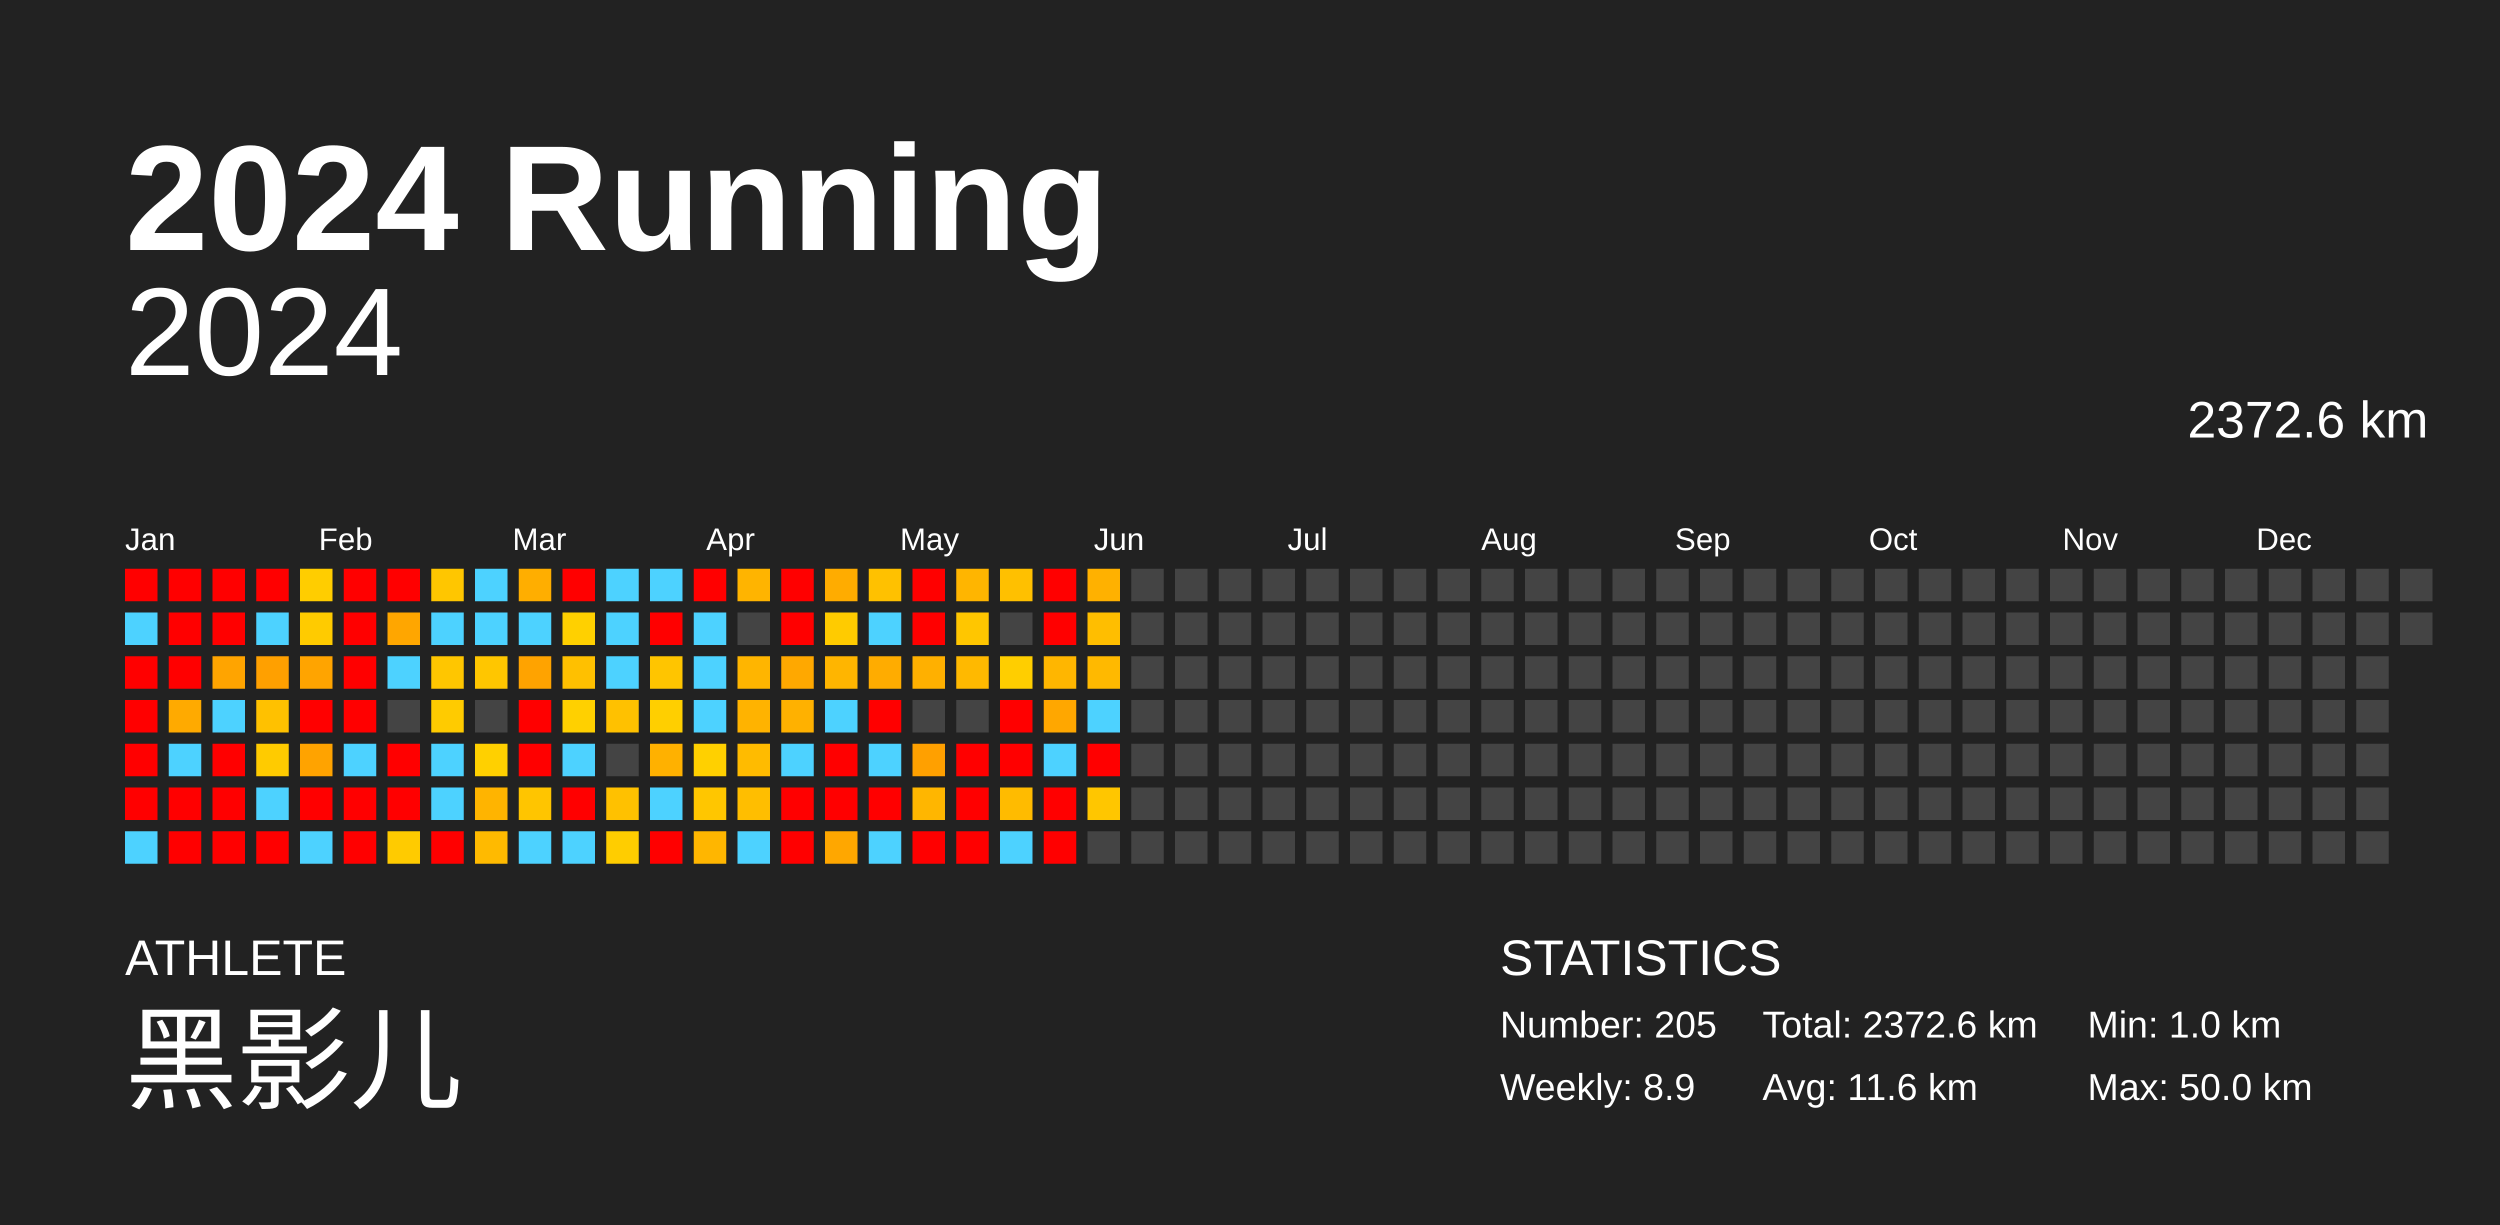
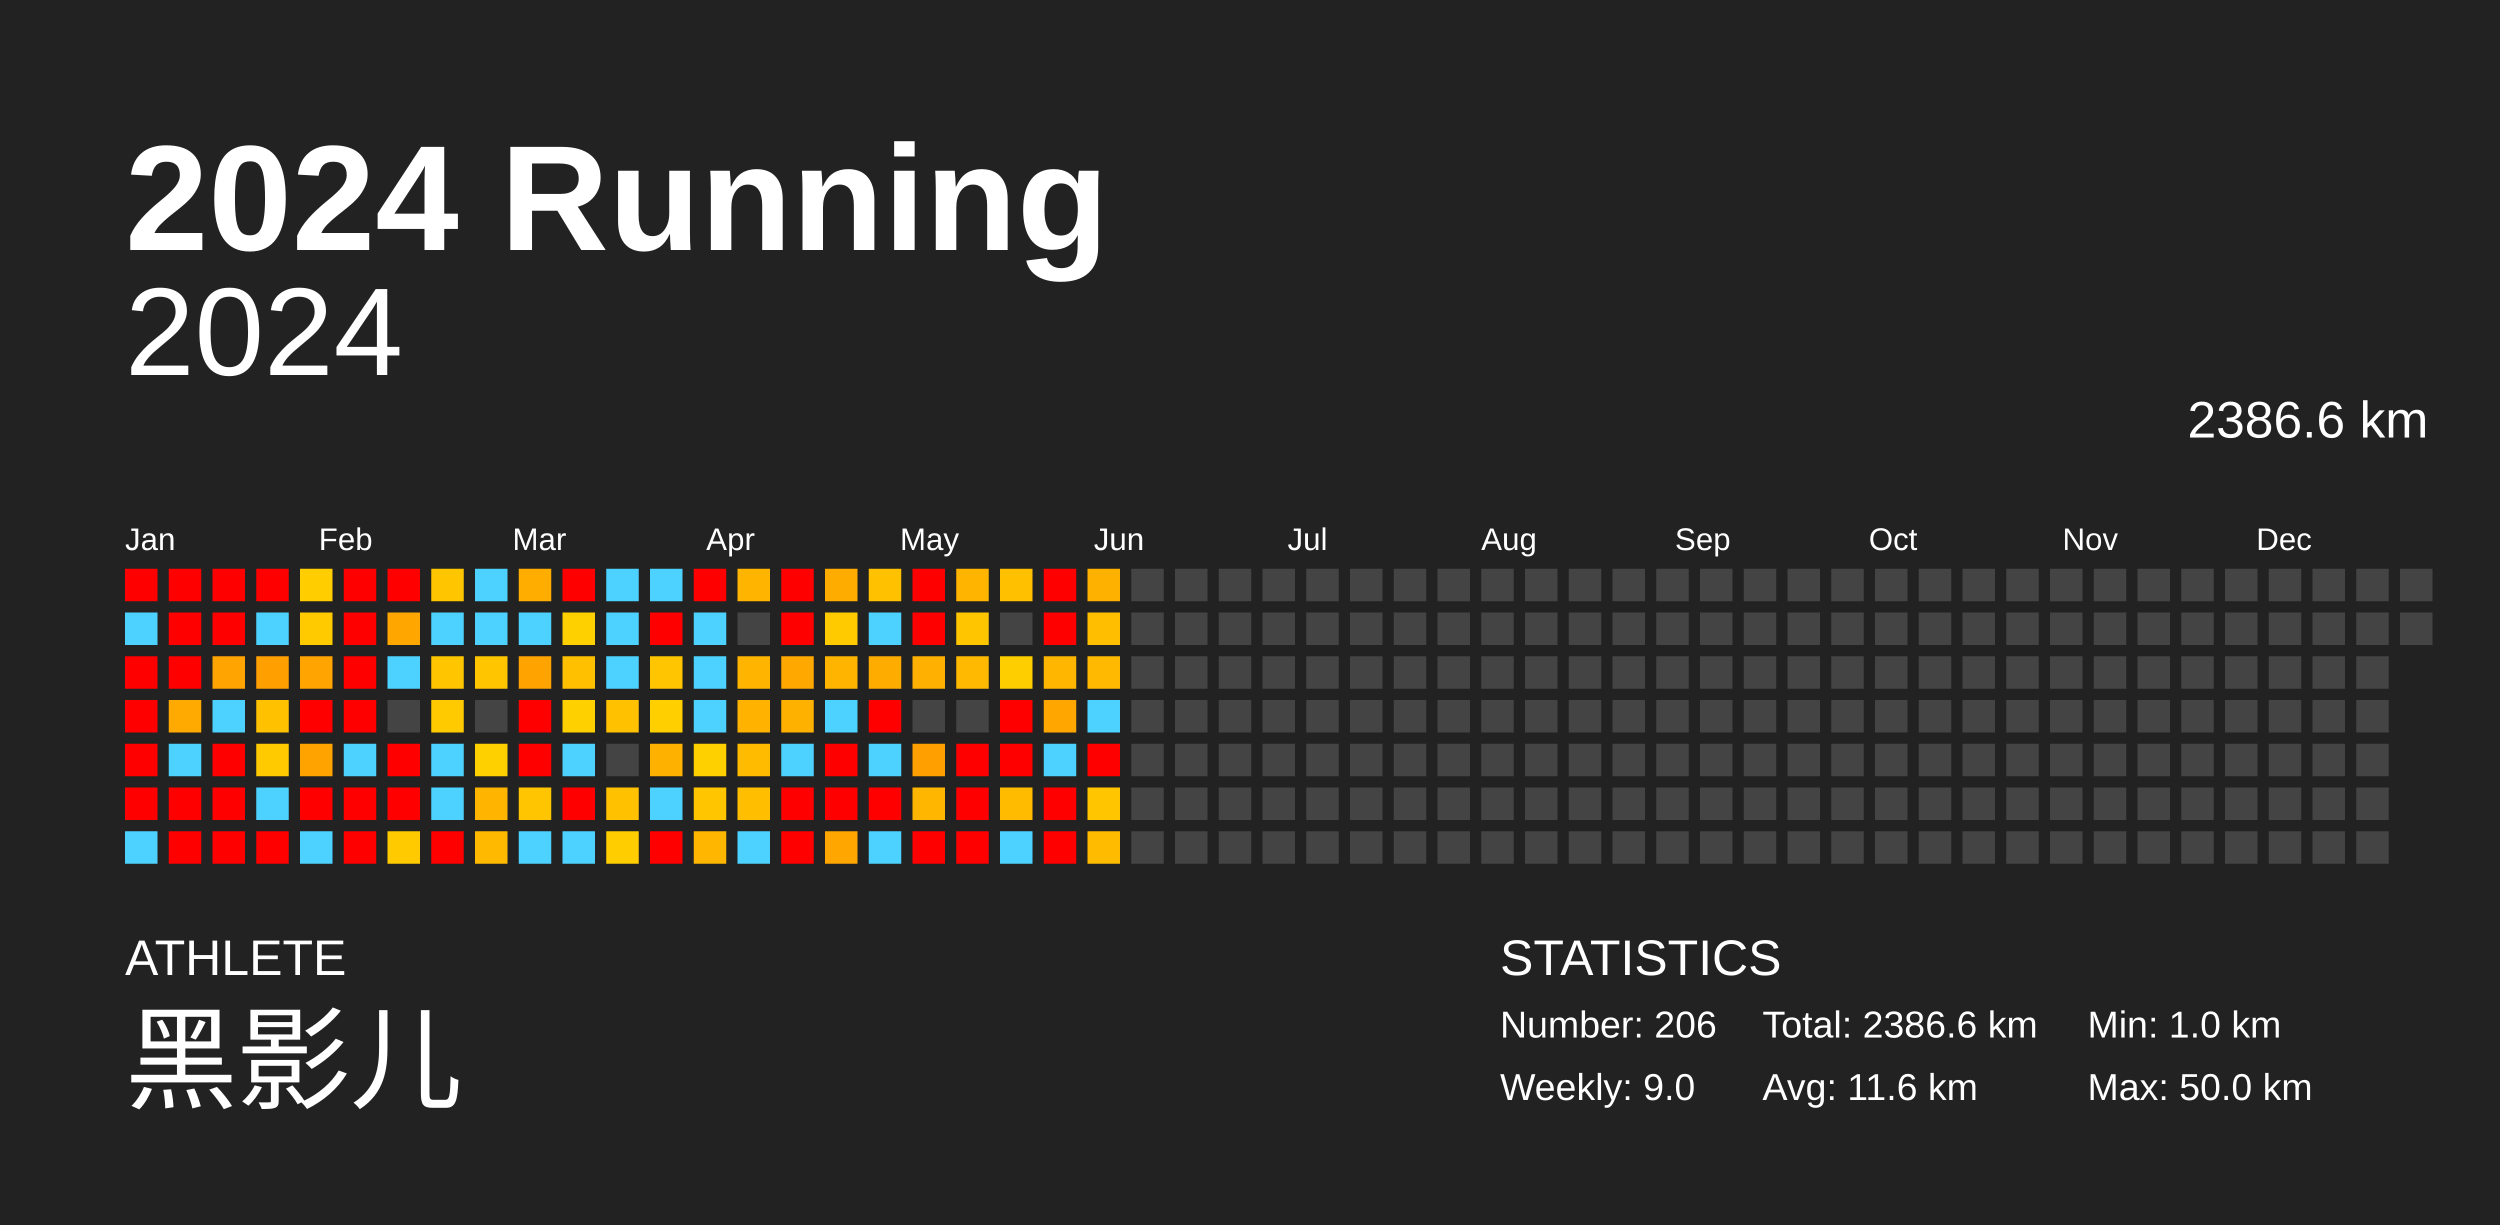
<svg xmlns="http://www.w3.org/2000/svg" baseProfile="full" height="98mm" version="1.1" viewBox="0,0,200,98" width="200mm">
  <defs />
  <rect fill="#222222" height="98" width="200" x="0" y="0" />
  <text fill="#FFFFFF" style="font-size:12px; font-family:Arial; font-weight:bold;" x="10" y="20">2024 Running</text>
  <text fill="#FFFFFF" style="font-size:4px; font-family:Arial" x="10" y="78">ATHLETE</text>
  <text fill="#FFFFFF" style="font-size:9px; font-family:Arial" x="10" y="88">黑影儿</text>
  <text fill="#FFFFFF" style="font-size:4px; font-family:Arial" x="120" y="78">STATISTICS</text>
-   <text fill="#FFFFFF" style="font-size:3px; font-family:Arial" x="120" y="83">Number: 205</text>
-   <text fill="#FFFFFF" style="font-size:3px; font-family:Arial" x="120" y="88">Weekly: 8.9</text>
-   <text fill="#FFFFFF" style="font-size:3px; font-family:Arial" x="141" y="83">Total: 2372.6 km</text>
+   <text fill="#FFFFFF" style="font-size:3px; font-family:Arial" x="120" y="83">Number: 206</text>
+   <text fill="#FFFFFF" style="font-size:3px; font-family:Arial" x="120" y="88">Weekly: 9.0</text>
+   <text fill="#FFFFFF" style="font-size:3px; font-family:Arial" x="141" y="83">Total: 2386.6 km</text>
  <text fill="#FFFFFF" style="font-size:3px; font-family:Arial" x="141" y="88">Avg: 11.6 km</text>
  <text fill="#FFFFFF" style="font-size:3px; font-family:Arial" x="167" y="83">Min: 1.0 km</text>
  <text fill="#FFFFFF" style="font-size:3px; font-family:Arial" x="167" y="88">Max: 50.0 km</text>
  <text alignment-baseline="hanging" fill="#FFFFFF" style="font-size:10.0px; font-family:Arial;" x="10" y="30">2024</text>
-   <text alignment-baseline="hanging" fill="#FFFFFF" style="font-size:4.125px; font-family:Arial;" x="175" y="35">2372.6 km</text>
+   <text alignment-baseline="hanging" fill="#FFFFFF" style="font-size:4.125px; font-family:Arial;" x="175" y="35">2386.6 km</text>
  <text fill="#FFFFFF" style="font-size:2.5px; font-family:Arial" x="10.0" y="44">Jan</text>
  <text fill="#FFFFFF" style="font-size:2.5px; font-family:Arial" x="25.5" y="44">Feb</text>
  <text fill="#FFFFFF" style="font-size:2.5px; font-family:Arial" x="41.0" y="44">Mar</text>
  <text fill="#FFFFFF" style="font-size:2.5px; font-family:Arial" x="56.5" y="44">Apr</text>
  <text fill="#FFFFFF" style="font-size:2.5px; font-family:Arial" x="72.0" y="44">May</text>
  <text fill="#FFFFFF" style="font-size:2.5px; font-family:Arial" x="87.5" y="44">Jun</text>
  <text fill="#FFFFFF" style="font-size:2.5px; font-family:Arial" x="103.0" y="44">Jul</text>
  <text fill="#FFFFFF" style="font-size:2.5px; font-family:Arial" x="118.5" y="44">Aug</text>
  <text fill="#FFFFFF" style="font-size:2.5px; font-family:Arial" x="134.0" y="44">Sep</text>
  <text fill="#FFFFFF" style="font-size:2.5px; font-family:Arial" x="149.5" y="44">Oct</text>
  <text fill="#FFFFFF" style="font-size:2.5px; font-family:Arial" x="165.0" y="44">Nov</text>
  <text fill="#FFFFFF" style="font-size:2.5px; font-family:Arial" x="180.5" y="44">Dec</text>
  <rect fill="red" height="2.6" width="2.6" x="10.0" y="45.5" />
  <rect fill="#4dd2ff" height="2.6" width="2.6" x="10.0" y="49.0" />
  <rect fill="red" height="2.6" width="2.6" x="10.0" y="52.5" />
  <rect fill="red" height="2.6" width="2.6" x="10.0" y="56.0" />
  <rect fill="red" height="2.6" width="2.6" x="10.0" y="59.5" />
  <rect fill="red" height="2.6" width="2.6" x="10.0" y="63.0" />
  <rect fill="#4dd2ff" height="2.6" width="2.6" x="10.0" y="66.5" />
  <rect fill="red" height="2.6" width="2.6" x="13.5" y="45.5" />
  <rect fill="red" height="2.6" width="2.6" x="13.5" y="49.0" />
  <rect fill="red" height="2.6" width="2.6" x="13.5" y="52.5" />
  <rect fill="#ffaa00" height="2.6" width="2.6" x="13.5" y="56.0" />
  <rect fill="#4dd2ff" height="2.6" width="2.6" x="13.5" y="59.5" />
  <rect fill="red" height="2.6" width="2.6" x="13.5" y="63.0" />
  <rect fill="red" height="2.6" width="2.6" x="13.5" y="66.5" />
  <rect fill="red" height="2.6" width="2.6" x="17.0" y="45.5" />
  <rect fill="red" height="2.6" width="2.6" x="17.0" y="49.0" />
  <rect fill="#ffa400" height="2.6" width="2.6" x="17.0" y="52.5" />
  <rect fill="#4dd2ff" height="2.6" width="2.6" x="17.0" y="56.0" />
  <rect fill="red" height="2.6" width="2.6" x="17.0" y="59.5" />
  <rect fill="red" height="2.6" width="2.6" x="17.0" y="63.0" />
  <rect fill="red" height="2.6" width="2.6" x="17.0" y="66.5" />
  <rect fill="red" height="2.6" width="2.6" x="20.5" y="45.5" />
  <rect fill="#4dd2ff" height="2.6" width="2.6" x="20.5" y="49.0" />
  <rect fill="#ffa000" height="2.6" width="2.6" x="20.5" y="52.5" />
  <rect fill="#ffc100" height="2.6" width="2.6" x="20.5" y="56.0" />
  <rect fill="#ffcb00" height="2.6" width="2.6" x="20.5" y="59.5" />
  <rect fill="#4dd2ff" height="2.6" width="2.6" x="20.5" y="63.0" />
  <rect fill="red" height="2.6" width="2.6" x="20.5" y="66.5" />
  <rect fill="#ffcd00" height="2.6" width="2.6" x="24.0" y="45.5" />
  <rect fill="#ffcb00" height="2.6" width="2.6" x="24.0" y="49.0" />
  <rect fill="#ffa400" height="2.6" width="2.6" x="24.0" y="52.5" />
  <rect fill="red" height="2.6" width="2.6" x="24.0" y="56.0" />
  <rect fill="#ffa300" height="2.6" width="2.6" x="24.0" y="59.5" />
  <rect fill="red" height="2.6" width="2.6" x="24.0" y="63.0" />
  <rect fill="#4dd2ff" height="2.6" width="2.6" x="24.0" y="66.5" />
  <rect fill="red" height="2.6" width="2.6" x="27.5" y="45.5" />
  <rect fill="red" height="2.6" width="2.6" x="27.5" y="49.0" />
  <rect fill="red" height="2.6" width="2.6" x="27.5" y="52.5" />
  <rect fill="red" height="2.6" width="2.6" x="27.5" y="56.0" />
  <rect fill="#4dd2ff" height="2.6" width="2.6" x="27.5" y="59.5" />
  <rect fill="red" height="2.6" width="2.6" x="27.5" y="63.0" />
  <rect fill="red" height="2.6" width="2.6" x="27.5" y="66.5" />
  <rect fill="red" height="2.6" width="2.6" x="31.0" y="45.5" />
  <rect fill="#ffa600" height="2.6" width="2.6" x="31.0" y="49.0" />
  <rect fill="#4dd2ff" height="2.6" width="2.6" x="31.0" y="52.5" />
  <rect fill="#444444" height="2.6" width="2.6" x="31.0" y="56.0" />
  <rect fill="red" height="2.6" width="2.6" x="31.0" y="59.5" />
  <rect fill="red" height="2.6" width="2.6" x="31.0" y="63.0" />
  <rect fill="#ffcb00" height="2.6" width="2.6" x="31.0" y="66.5" />
  <rect fill="#ffc600" height="2.6" width="2.6" x="34.5" y="45.5" />
  <rect fill="#4dd2ff" height="2.6" width="2.6" x="34.5" y="49.0" />
  <rect fill="#ffc600" height="2.6" width="2.6" x="34.5" y="52.5" />
  <rect fill="#ffcb00" height="2.6" width="2.6" x="34.5" y="56.0" />
  <rect fill="#4dd2ff" height="2.6" width="2.6" x="34.5" y="59.5" />
  <rect fill="#4dd2ff" height="2.6" width="2.6" x="34.5" y="63.0" />
  <rect fill="red" height="2.6" width="2.6" x="34.5" y="66.5" />
  <rect fill="#4dd2ff" height="2.6" width="2.6" x="38.0" y="45.5" />
  <rect fill="#4dd2ff" height="2.6" width="2.6" x="38.0" y="49.0" />
  <rect fill="#ffc600" height="2.6" width="2.6" x="38.0" y="52.5" />
  <rect fill="#444444" height="2.6" width="2.6" x="38.0" y="56.0" />
  <rect fill="#ffd000" height="2.6" width="2.6" x="38.0" y="59.5" />
  <rect fill="#ffb400" height="2.6" width="2.6" x="38.0" y="63.0" />
  <rect fill="#ffba00" height="2.6" width="2.6" x="38.0" y="66.5" />
  <rect fill="#ffae00" height="2.6" width="2.6" x="41.5" y="45.5" />
  <rect fill="#4dd2ff" height="2.6" width="2.6" x="41.5" y="49.0" />
  <rect fill="#ffa300" height="2.6" width="2.6" x="41.5" y="52.5" />
  <rect fill="red" height="2.6" width="2.6" x="41.5" y="56.0" />
  <rect fill="red" height="2.6" width="2.6" x="41.5" y="59.5" />
  <rect fill="#ffc500" height="2.6" width="2.6" x="41.5" y="63.0" />
  <rect fill="#4dd2ff" height="2.6" width="2.6" x="41.5" y="66.5" />
  <rect fill="red" height="2.6" width="2.6" x="45.0" y="45.5" />
  <rect fill="#ffd000" height="2.6" width="2.6" x="45.0" y="49.0" />
  <rect fill="#ffc000" height="2.6" width="2.6" x="45.0" y="52.5" />
  <rect fill="#ffd000" height="2.6" width="2.6" x="45.0" y="56.0" />
  <rect fill="#4dd2ff" height="2.6" width="2.6" x="45.0" y="59.5" />
  <rect fill="red" height="2.6" width="2.6" x="45.0" y="63.0" />
  <rect fill="#4dd2ff" height="2.6" width="2.6" x="45.0" y="66.5" />
  <rect fill="#4dd2ff" height="2.6" width="2.6" x="48.5" y="45.5" />
  <rect fill="#4dd2ff" height="2.6" width="2.6" x="48.5" y="49.0" />
  <rect fill="#4dd2ff" height="2.6" width="2.6" x="48.5" y="52.5" />
  <rect fill="#ffc100" height="2.6" width="2.6" x="48.5" y="56.0" />
  <rect fill="#444444" height="2.6" width="2.6" x="48.5" y="59.5" />
  <rect fill="#ffc100" height="2.6" width="2.6" x="48.5" y="63.0" />
  <rect fill="#ffcd00" height="2.6" width="2.6" x="48.5" y="66.5" />
  <rect fill="#4dd2ff" height="2.6" width="2.6" x="52.0" y="45.5" />
  <rect fill="red" height="2.6" width="2.6" x="52.0" y="49.0" />
  <rect fill="#ffc500" height="2.6" width="2.6" x="52.0" y="52.5" />
  <rect fill="#ffcf00" height="2.6" width="2.6" x="52.0" y="56.0" />
  <rect fill="#ffb100" height="2.6" width="2.6" x="52.0" y="59.5" />
  <rect fill="#4dd2ff" height="2.6" width="2.6" x="52.0" y="63.0" />
  <rect fill="red" height="2.6" width="2.6" x="52.0" y="66.5" />
  <rect fill="red" height="2.6" width="2.6" x="55.5" y="45.5" />
  <rect fill="#4dd2ff" height="2.6" width="2.6" x="55.5" y="49.0" />
  <rect fill="#4dd2ff" height="2.6" width="2.6" x="55.5" y="52.5" />
  <rect fill="#4dd2ff" height="2.6" width="2.6" x="55.5" y="56.0" />
  <rect fill="#ffd000" height="2.6" width="2.6" x="55.5" y="59.5" />
  <rect fill="#ffc600" height="2.6" width="2.6" x="55.5" y="63.0" />
  <rect fill="#ffb600" height="2.6" width="2.6" x="55.5" y="66.5" />
  <rect fill="#ffb400" height="2.6" width="2.6" x="59.0" y="45.5" />
  <rect fill="#444444" height="2.6" width="2.6" x="59.0" y="49.0" />
  <rect fill="#ffb500" height="2.6" width="2.6" x="59.0" y="52.5" />
  <rect fill="#ffb300" height="2.6" width="2.6" x="59.0" y="56.0" />
  <rect fill="#ffbb00" height="2.6" width="2.6" x="59.0" y="59.5" />
  <rect fill="#ffbe00" height="2.6" width="2.6" x="59.0" y="63.0" />
  <rect fill="#4dd2ff" height="2.6" width="2.6" x="59.0" y="66.5" />
  <rect fill="red" height="2.6" width="2.6" x="62.5" y="45.5" />
  <rect fill="red" height="2.6" width="2.6" x="62.5" y="49.0" />
  <rect fill="#ffa800" height="2.6" width="2.6" x="62.5" y="52.5" />
  <rect fill="#ffb100" height="2.6" width="2.6" x="62.5" y="56.0" />
  <rect fill="#4dd2ff" height="2.6" width="2.6" x="62.5" y="59.5" />
  <rect fill="red" height="2.6" width="2.6" x="62.5" y="63.0" />
  <rect fill="red" height="2.6" width="2.6" x="62.5" y="66.5" />
  <rect fill="#ffac00" height="2.6" width="2.6" x="66.0" y="45.5" />
  <rect fill="#ffcb00" height="2.6" width="2.6" x="66.0" y="49.0" />
  <rect fill="#ffb500" height="2.6" width="2.6" x="66.0" y="52.5" />
  <rect fill="#4dd2ff" height="2.6" width="2.6" x="66.0" y="56.0" />
  <rect fill="red" height="2.6" width="2.6" x="66.0" y="59.5" />
  <rect fill="red" height="2.6" width="2.6" x="66.0" y="63.0" />
  <rect fill="#ffa700" height="2.6" width="2.6" x="66.0" y="66.5" />
  <rect fill="#ffc100" height="2.6" width="2.6" x="69.5" y="45.5" />
  <rect fill="#4dd2ff" height="2.6" width="2.6" x="69.5" y="49.0" />
  <rect fill="#ffac00" height="2.6" width="2.6" x="69.5" y="52.5" />
  <rect fill="red" height="2.6" width="2.6" x="69.5" y="56.0" />
  <rect fill="#4dd2ff" height="2.6" width="2.6" x="69.5" y="59.5" />
  <rect fill="red" height="2.6" width="2.6" x="69.5" y="63.0" />
  <rect fill="#4dd2ff" height="2.6" width="2.6" x="69.5" y="66.5" />
  <rect fill="red" height="2.6" width="2.6" x="73.0" y="45.5" />
  <rect fill="red" height="2.6" width="2.6" x="73.0" y="49.0" />
  <rect fill="#ffb000" height="2.6" width="2.6" x="73.0" y="52.5" />
  <rect fill="#444444" height="2.6" width="2.6" x="73.0" y="56.0" />
  <rect fill="#ffa000" height="2.6" width="2.6" x="73.0" y="59.5" />
  <rect fill="#ffb600" height="2.6" width="2.6" x="73.0" y="63.0" />
  <rect fill="red" height="2.6" width="2.6" x="73.0" y="66.5" />
  <rect fill="#ffb500" height="2.6" width="2.6" x="76.5" y="45.5" />
  <rect fill="#ffc600" height="2.6" width="2.6" x="76.5" y="49.0" />
  <rect fill="#ffb900" height="2.6" width="2.6" x="76.5" y="52.5" />
  <rect fill="#444444" height="2.6" width="2.6" x="76.5" y="56.0" />
  <rect fill="red" height="2.6" width="2.6" x="76.5" y="59.5" />
  <rect fill="red" height="2.6" width="2.6" x="76.5" y="63.0" />
  <rect fill="red" height="2.6" width="2.6" x="76.5" y="66.5" />
  <rect fill="#ffc000" height="2.6" width="2.6" x="80.0" y="45.5" />
  <rect fill="#444444" height="2.6" width="2.6" x="80.0" y="49.0" />
  <rect fill="#ffce00" height="2.6" width="2.6" x="80.0" y="52.5" />
  <rect fill="red" height="2.6" width="2.6" x="80.0" y="56.0" />
  <rect fill="red" height="2.6" width="2.6" x="80.0" y="59.5" />
  <rect fill="#ffbb00" height="2.6" width="2.6" x="80.0" y="63.0" />
  <rect fill="#4dd2ff" height="2.6" width="2.6" x="80.0" y="66.5" />
  <rect fill="red" height="2.6" width="2.6" x="83.5" y="45.5" />
  <rect fill="red" height="2.6" width="2.6" x="83.5" y="49.0" />
  <rect fill="#ffb600" height="2.6" width="2.6" x="83.5" y="52.5" />
  <rect fill="#ffa700" height="2.6" width="2.6" x="83.5" y="56.0" />
  <rect fill="#4dd2ff" height="2.6" width="2.6" x="83.5" y="59.5" />
  <rect fill="red" height="2.6" width="2.6" x="83.5" y="63.0" />
  <rect fill="red" height="2.6" width="2.6" x="83.5" y="66.5" />
  <rect fill="#ffb100" height="2.6" width="2.6" x="87.0" y="45.5" />
  <rect fill="#ffbe00" height="2.6" width="2.6" x="87.0" y="49.0" />
  <rect fill="#ffb900" height="2.6" width="2.6" x="87.0" y="52.5" />
  <rect fill="#4dd2ff" height="2.6" width="2.6" x="87.0" y="56.0" />
  <rect fill="red" height="2.6" width="2.6" x="87.0" y="59.5" />
  <rect fill="#ffc600" height="2.6" width="2.6" x="87.0" y="63.0" />
-   <rect fill="#444444" height="2.6" width="2.6" x="87.0" y="66.5" />
+   <rect fill="#ffbb00" height="2.6" width="2.6" x="87.0" y="66.5" />
  <rect fill="#444444" height="2.6" width="2.6" x="90.5" y="45.5" />
  <rect fill="#444444" height="2.6" width="2.6" x="90.5" y="49.0" />
  <rect fill="#444444" height="2.6" width="2.6" x="90.5" y="52.5" />
  <rect fill="#444444" height="2.6" width="2.6" x="90.5" y="56.0" />
  <rect fill="#444444" height="2.6" width="2.6" x="90.5" y="59.5" />
  <rect fill="#444444" height="2.6" width="2.6" x="90.5" y="63.0" />
  <rect fill="#444444" height="2.6" width="2.6" x="90.5" y="66.5" />
  <rect fill="#444444" height="2.6" width="2.6" x="94.0" y="45.5" />
  <rect fill="#444444" height="2.6" width="2.6" x="94.0" y="49.0" />
  <rect fill="#444444" height="2.6" width="2.6" x="94.0" y="52.5" />
  <rect fill="#444444" height="2.6" width="2.6" x="94.0" y="56.0" />
  <rect fill="#444444" height="2.6" width="2.6" x="94.0" y="59.5" />
  <rect fill="#444444" height="2.6" width="2.6" x="94.0" y="63.0" />
  <rect fill="#444444" height="2.6" width="2.6" x="94.0" y="66.5" />
  <rect fill="#444444" height="2.6" width="2.6" x="97.5" y="45.5" />
  <rect fill="#444444" height="2.6" width="2.6" x="97.5" y="49.0" />
  <rect fill="#444444" height="2.6" width="2.6" x="97.5" y="52.5" />
  <rect fill="#444444" height="2.6" width="2.6" x="97.5" y="56.0" />
  <rect fill="#444444" height="2.6" width="2.6" x="97.5" y="59.5" />
  <rect fill="#444444" height="2.6" width="2.6" x="97.5" y="63.0" />
  <rect fill="#444444" height="2.6" width="2.6" x="97.5" y="66.5" />
  <rect fill="#444444" height="2.6" width="2.6" x="101.0" y="45.5" />
  <rect fill="#444444" height="2.6" width="2.6" x="101.0" y="49.0" />
  <rect fill="#444444" height="2.6" width="2.6" x="101.0" y="52.5" />
  <rect fill="#444444" height="2.6" width="2.6" x="101.0" y="56.0" />
  <rect fill="#444444" height="2.6" width="2.6" x="101.0" y="59.5" />
  <rect fill="#444444" height="2.6" width="2.6" x="101.0" y="63.0" />
  <rect fill="#444444" height="2.6" width="2.6" x="101.0" y="66.5" />
  <rect fill="#444444" height="2.6" width="2.6" x="104.5" y="45.5" />
  <rect fill="#444444" height="2.6" width="2.6" x="104.5" y="49.0" />
  <rect fill="#444444" height="2.6" width="2.6" x="104.5" y="52.5" />
  <rect fill="#444444" height="2.6" width="2.6" x="104.5" y="56.0" />
  <rect fill="#444444" height="2.6" width="2.6" x="104.5" y="59.5" />
  <rect fill="#444444" height="2.6" width="2.6" x="104.5" y="63.0" />
  <rect fill="#444444" height="2.6" width="2.6" x="104.5" y="66.5" />
  <rect fill="#444444" height="2.6" width="2.6" x="108.0" y="45.5" />
  <rect fill="#444444" height="2.6" width="2.6" x="108.0" y="49.0" />
  <rect fill="#444444" height="2.6" width="2.6" x="108.0" y="52.5" />
  <rect fill="#444444" height="2.6" width="2.6" x="108.0" y="56.0" />
  <rect fill="#444444" height="2.6" width="2.6" x="108.0" y="59.5" />
  <rect fill="#444444" height="2.6" width="2.6" x="108.0" y="63.0" />
  <rect fill="#444444" height="2.6" width="2.6" x="108.0" y="66.5" />
  <rect fill="#444444" height="2.6" width="2.6" x="111.5" y="45.5" />
  <rect fill="#444444" height="2.6" width="2.6" x="111.5" y="49.0" />
  <rect fill="#444444" height="2.6" width="2.6" x="111.5" y="52.5" />
  <rect fill="#444444" height="2.6" width="2.6" x="111.5" y="56.0" />
  <rect fill="#444444" height="2.6" width="2.6" x="111.5" y="59.5" />
  <rect fill="#444444" height="2.6" width="2.6" x="111.5" y="63.0" />
  <rect fill="#444444" height="2.6" width="2.6" x="111.5" y="66.5" />
  <rect fill="#444444" height="2.6" width="2.6" x="115.0" y="45.5" />
  <rect fill="#444444" height="2.6" width="2.6" x="115.0" y="49.0" />
  <rect fill="#444444" height="2.6" width="2.6" x="115.0" y="52.5" />
  <rect fill="#444444" height="2.6" width="2.6" x="115.0" y="56.0" />
  <rect fill="#444444" height="2.6" width="2.6" x="115.0" y="59.5" />
  <rect fill="#444444" height="2.6" width="2.6" x="115.0" y="63.0" />
  <rect fill="#444444" height="2.6" width="2.6" x="115.0" y="66.5" />
  <rect fill="#444444" height="2.6" width="2.6" x="118.5" y="45.5" />
  <rect fill="#444444" height="2.6" width="2.6" x="118.5" y="49.0" />
  <rect fill="#444444" height="2.6" width="2.6" x="118.5" y="52.5" />
  <rect fill="#444444" height="2.6" width="2.6" x="118.5" y="56.0" />
  <rect fill="#444444" height="2.6" width="2.6" x="118.5" y="59.5" />
  <rect fill="#444444" height="2.6" width="2.6" x="118.5" y="63.0" />
  <rect fill="#444444" height="2.6" width="2.6" x="118.5" y="66.5" />
  <rect fill="#444444" height="2.6" width="2.6" x="122.0" y="45.5" />
  <rect fill="#444444" height="2.6" width="2.6" x="122.0" y="49.0" />
  <rect fill="#444444" height="2.6" width="2.6" x="122.0" y="52.5" />
  <rect fill="#444444" height="2.6" width="2.6" x="122.0" y="56.0" />
  <rect fill="#444444" height="2.6" width="2.6" x="122.0" y="59.5" />
  <rect fill="#444444" height="2.6" width="2.6" x="122.0" y="63.0" />
  <rect fill="#444444" height="2.6" width="2.6" x="122.0" y="66.5" />
  <rect fill="#444444" height="2.6" width="2.6" x="125.5" y="45.5" />
  <rect fill="#444444" height="2.6" width="2.6" x="125.5" y="49.0" />
  <rect fill="#444444" height="2.6" width="2.6" x="125.5" y="52.5" />
  <rect fill="#444444" height="2.6" width="2.6" x="125.5" y="56.0" />
  <rect fill="#444444" height="2.6" width="2.6" x="125.5" y="59.5" />
  <rect fill="#444444" height="2.6" width="2.6" x="125.5" y="63.0" />
  <rect fill="#444444" height="2.6" width="2.6" x="125.5" y="66.5" />
  <rect fill="#444444" height="2.6" width="2.6" x="129.0" y="45.5" />
  <rect fill="#444444" height="2.6" width="2.6" x="129.0" y="49.0" />
  <rect fill="#444444" height="2.6" width="2.6" x="129.0" y="52.5" />
  <rect fill="#444444" height="2.6" width="2.6" x="129.0" y="56.0" />
  <rect fill="#444444" height="2.6" width="2.6" x="129.0" y="59.5" />
  <rect fill="#444444" height="2.6" width="2.6" x="129.0" y="63.0" />
  <rect fill="#444444" height="2.6" width="2.6" x="129.0" y="66.5" />
  <rect fill="#444444" height="2.6" width="2.6" x="132.5" y="45.5" />
  <rect fill="#444444" height="2.6" width="2.6" x="132.5" y="49.0" />
  <rect fill="#444444" height="2.6" width="2.6" x="132.5" y="52.5" />
  <rect fill="#444444" height="2.6" width="2.6" x="132.5" y="56.0" />
  <rect fill="#444444" height="2.6" width="2.6" x="132.5" y="59.5" />
  <rect fill="#444444" height="2.6" width="2.6" x="132.5" y="63.0" />
  <rect fill="#444444" height="2.6" width="2.6" x="132.5" y="66.5" />
  <rect fill="#444444" height="2.6" width="2.6" x="136.0" y="45.5" />
  <rect fill="#444444" height="2.6" width="2.6" x="136.0" y="49.0" />
  <rect fill="#444444" height="2.6" width="2.6" x="136.0" y="52.5" />
  <rect fill="#444444" height="2.6" width="2.6" x="136.0" y="56.0" />
  <rect fill="#444444" height="2.6" width="2.6" x="136.0" y="59.5" />
  <rect fill="#444444" height="2.6" width="2.6" x="136.0" y="63.0" />
  <rect fill="#444444" height="2.6" width="2.6" x="136.0" y="66.5" />
  <rect fill="#444444" height="2.6" width="2.6" x="139.5" y="45.5" />
  <rect fill="#444444" height="2.6" width="2.6" x="139.5" y="49.0" />
  <rect fill="#444444" height="2.6" width="2.6" x="139.5" y="52.5" />
  <rect fill="#444444" height="2.6" width="2.6" x="139.5" y="56.0" />
  <rect fill="#444444" height="2.6" width="2.6" x="139.5" y="59.5" />
  <rect fill="#444444" height="2.6" width="2.6" x="139.5" y="63.0" />
  <rect fill="#444444" height="2.6" width="2.6" x="139.5" y="66.5" />
  <rect fill="#444444" height="2.6" width="2.6" x="143.0" y="45.5" />
  <rect fill="#444444" height="2.6" width="2.6" x="143.0" y="49.0" />
  <rect fill="#444444" height="2.6" width="2.6" x="143.0" y="52.5" />
  <rect fill="#444444" height="2.6" width="2.6" x="143.0" y="56.0" />
  <rect fill="#444444" height="2.6" width="2.6" x="143.0" y="59.5" />
  <rect fill="#444444" height="2.6" width="2.6" x="143.0" y="63.0" />
  <rect fill="#444444" height="2.6" width="2.6" x="143.0" y="66.5" />
  <rect fill="#444444" height="2.6" width="2.6" x="146.5" y="45.5" />
  <rect fill="#444444" height="2.6" width="2.6" x="146.5" y="49.0" />
  <rect fill="#444444" height="2.6" width="2.6" x="146.5" y="52.5" />
  <rect fill="#444444" height="2.6" width="2.6" x="146.5" y="56.0" />
  <rect fill="#444444" height="2.6" width="2.6" x="146.5" y="59.5" />
  <rect fill="#444444" height="2.6" width="2.6" x="146.5" y="63.0" />
  <rect fill="#444444" height="2.6" width="2.6" x="146.5" y="66.5" />
  <rect fill="#444444" height="2.6" width="2.6" x="150.0" y="45.5" />
  <rect fill="#444444" height="2.6" width="2.6" x="150.0" y="49.0" />
  <rect fill="#444444" height="2.6" width="2.6" x="150.0" y="52.5" />
  <rect fill="#444444" height="2.6" width="2.6" x="150.0" y="56.0" />
  <rect fill="#444444" height="2.6" width="2.6" x="150.0" y="59.5" />
  <rect fill="#444444" height="2.6" width="2.6" x="150.0" y="63.0" />
  <rect fill="#444444" height="2.6" width="2.6" x="150.0" y="66.5" />
  <rect fill="#444444" height="2.6" width="2.6" x="153.5" y="45.5" />
  <rect fill="#444444" height="2.6" width="2.6" x="153.5" y="49.0" />
  <rect fill="#444444" height="2.6" width="2.6" x="153.5" y="52.5" />
  <rect fill="#444444" height="2.6" width="2.6" x="153.5" y="56.0" />
  <rect fill="#444444" height="2.6" width="2.6" x="153.5" y="59.5" />
  <rect fill="#444444" height="2.6" width="2.6" x="153.5" y="63.0" />
  <rect fill="#444444" height="2.6" width="2.6" x="153.5" y="66.5" />
  <rect fill="#444444" height="2.6" width="2.6" x="157.0" y="45.5" />
  <rect fill="#444444" height="2.6" width="2.6" x="157.0" y="49.0" />
  <rect fill="#444444" height="2.6" width="2.6" x="157.0" y="52.5" />
  <rect fill="#444444" height="2.6" width="2.6" x="157.0" y="56.0" />
  <rect fill="#444444" height="2.6" width="2.6" x="157.0" y="59.5" />
  <rect fill="#444444" height="2.6" width="2.6" x="157.0" y="63.0" />
  <rect fill="#444444" height="2.6" width="2.6" x="157.0" y="66.5" />
  <rect fill="#444444" height="2.6" width="2.6" x="160.5" y="45.5" />
  <rect fill="#444444" height="2.6" width="2.6" x="160.5" y="49.0" />
  <rect fill="#444444" height="2.6" width="2.6" x="160.5" y="52.5" />
  <rect fill="#444444" height="2.6" width="2.6" x="160.5" y="56.0" />
  <rect fill="#444444" height="2.6" width="2.6" x="160.5" y="59.5" />
  <rect fill="#444444" height="2.6" width="2.6" x="160.5" y="63.0" />
  <rect fill="#444444" height="2.6" width="2.6" x="160.5" y="66.5" />
  <rect fill="#444444" height="2.6" width="2.6" x="164.0" y="45.5" />
  <rect fill="#444444" height="2.6" width="2.6" x="164.0" y="49.0" />
  <rect fill="#444444" height="2.6" width="2.6" x="164.0" y="52.5" />
  <rect fill="#444444" height="2.6" width="2.6" x="164.0" y="56.0" />
  <rect fill="#444444" height="2.6" width="2.6" x="164.0" y="59.5" />
  <rect fill="#444444" height="2.6" width="2.6" x="164.0" y="63.0" />
  <rect fill="#444444" height="2.6" width="2.6" x="164.0" y="66.5" />
  <rect fill="#444444" height="2.6" width="2.6" x="167.5" y="45.5" />
  <rect fill="#444444" height="2.6" width="2.6" x="167.5" y="49.0" />
  <rect fill="#444444" height="2.6" width="2.6" x="167.5" y="52.5" />
  <rect fill="#444444" height="2.6" width="2.6" x="167.5" y="56.0" />
  <rect fill="#444444" height="2.6" width="2.6" x="167.5" y="59.5" />
  <rect fill="#444444" height="2.6" width="2.6" x="167.5" y="63.0" />
  <rect fill="#444444" height="2.6" width="2.6" x="167.5" y="66.5" />
  <rect fill="#444444" height="2.6" width="2.6" x="171.0" y="45.5" />
  <rect fill="#444444" height="2.6" width="2.6" x="171.0" y="49.0" />
  <rect fill="#444444" height="2.6" width="2.6" x="171.0" y="52.5" />
  <rect fill="#444444" height="2.6" width="2.6" x="171.0" y="56.0" />
  <rect fill="#444444" height="2.6" width="2.6" x="171.0" y="59.5" />
  <rect fill="#444444" height="2.6" width="2.6" x="171.0" y="63.0" />
  <rect fill="#444444" height="2.6" width="2.6" x="171.0" y="66.5" />
  <rect fill="#444444" height="2.6" width="2.6" x="174.5" y="45.5" />
  <rect fill="#444444" height="2.6" width="2.6" x="174.5" y="49.0" />
  <rect fill="#444444" height="2.6" width="2.6" x="174.5" y="52.5" />
  <rect fill="#444444" height="2.6" width="2.6" x="174.5" y="56.0" />
  <rect fill="#444444" height="2.6" width="2.6" x="174.5" y="59.5" />
  <rect fill="#444444" height="2.6" width="2.6" x="174.5" y="63.0" />
  <rect fill="#444444" height="2.6" width="2.6" x="174.5" y="66.5" />
  <rect fill="#444444" height="2.6" width="2.6" x="178.0" y="45.5" />
  <rect fill="#444444" height="2.6" width="2.6" x="178.0" y="49.0" />
  <rect fill="#444444" height="2.6" width="2.6" x="178.0" y="52.5" />
  <rect fill="#444444" height="2.6" width="2.6" x="178.0" y="56.0" />
  <rect fill="#444444" height="2.6" width="2.6" x="178.0" y="59.5" />
  <rect fill="#444444" height="2.6" width="2.6" x="178.0" y="63.0" />
  <rect fill="#444444" height="2.6" width="2.6" x="178.0" y="66.5" />
  <rect fill="#444444" height="2.6" width="2.6" x="181.5" y="45.5" />
  <rect fill="#444444" height="2.6" width="2.6" x="181.5" y="49.0" />
  <rect fill="#444444" height="2.6" width="2.6" x="181.5" y="52.5" />
  <rect fill="#444444" height="2.6" width="2.6" x="181.5" y="56.0" />
  <rect fill="#444444" height="2.6" width="2.6" x="181.5" y="59.5" />
  <rect fill="#444444" height="2.6" width="2.6" x="181.5" y="63.0" />
  <rect fill="#444444" height="2.6" width="2.6" x="181.5" y="66.5" />
  <rect fill="#444444" height="2.6" width="2.6" x="185.0" y="45.5" />
  <rect fill="#444444" height="2.6" width="2.6" x="185.0" y="49.0" />
  <rect fill="#444444" height="2.6" width="2.6" x="185.0" y="52.5" />
  <rect fill="#444444" height="2.6" width="2.6" x="185.0" y="56.0" />
  <rect fill="#444444" height="2.6" width="2.6" x="185.0" y="59.5" />
  <rect fill="#444444" height="2.6" width="2.6" x="185.0" y="63.0" />
  <rect fill="#444444" height="2.6" width="2.6" x="185.0" y="66.5" />
  <rect fill="#444444" height="2.6" width="2.6" x="188.5" y="45.5" />
  <rect fill="#444444" height="2.6" width="2.6" x="188.5" y="49.0" />
  <rect fill="#444444" height="2.6" width="2.6" x="188.5" y="52.5" />
  <rect fill="#444444" height="2.6" width="2.6" x="188.5" y="56.0" />
  <rect fill="#444444" height="2.6" width="2.6" x="188.5" y="59.5" />
  <rect fill="#444444" height="2.6" width="2.6" x="188.5" y="63.0" />
  <rect fill="#444444" height="2.6" width="2.6" x="188.5" y="66.5" />
  <rect fill="#444444" height="2.6" width="2.6" x="192.0" y="45.5" />
  <rect fill="#444444" height="2.6" width="2.6" x="192.0" y="49.0" />
</svg>
